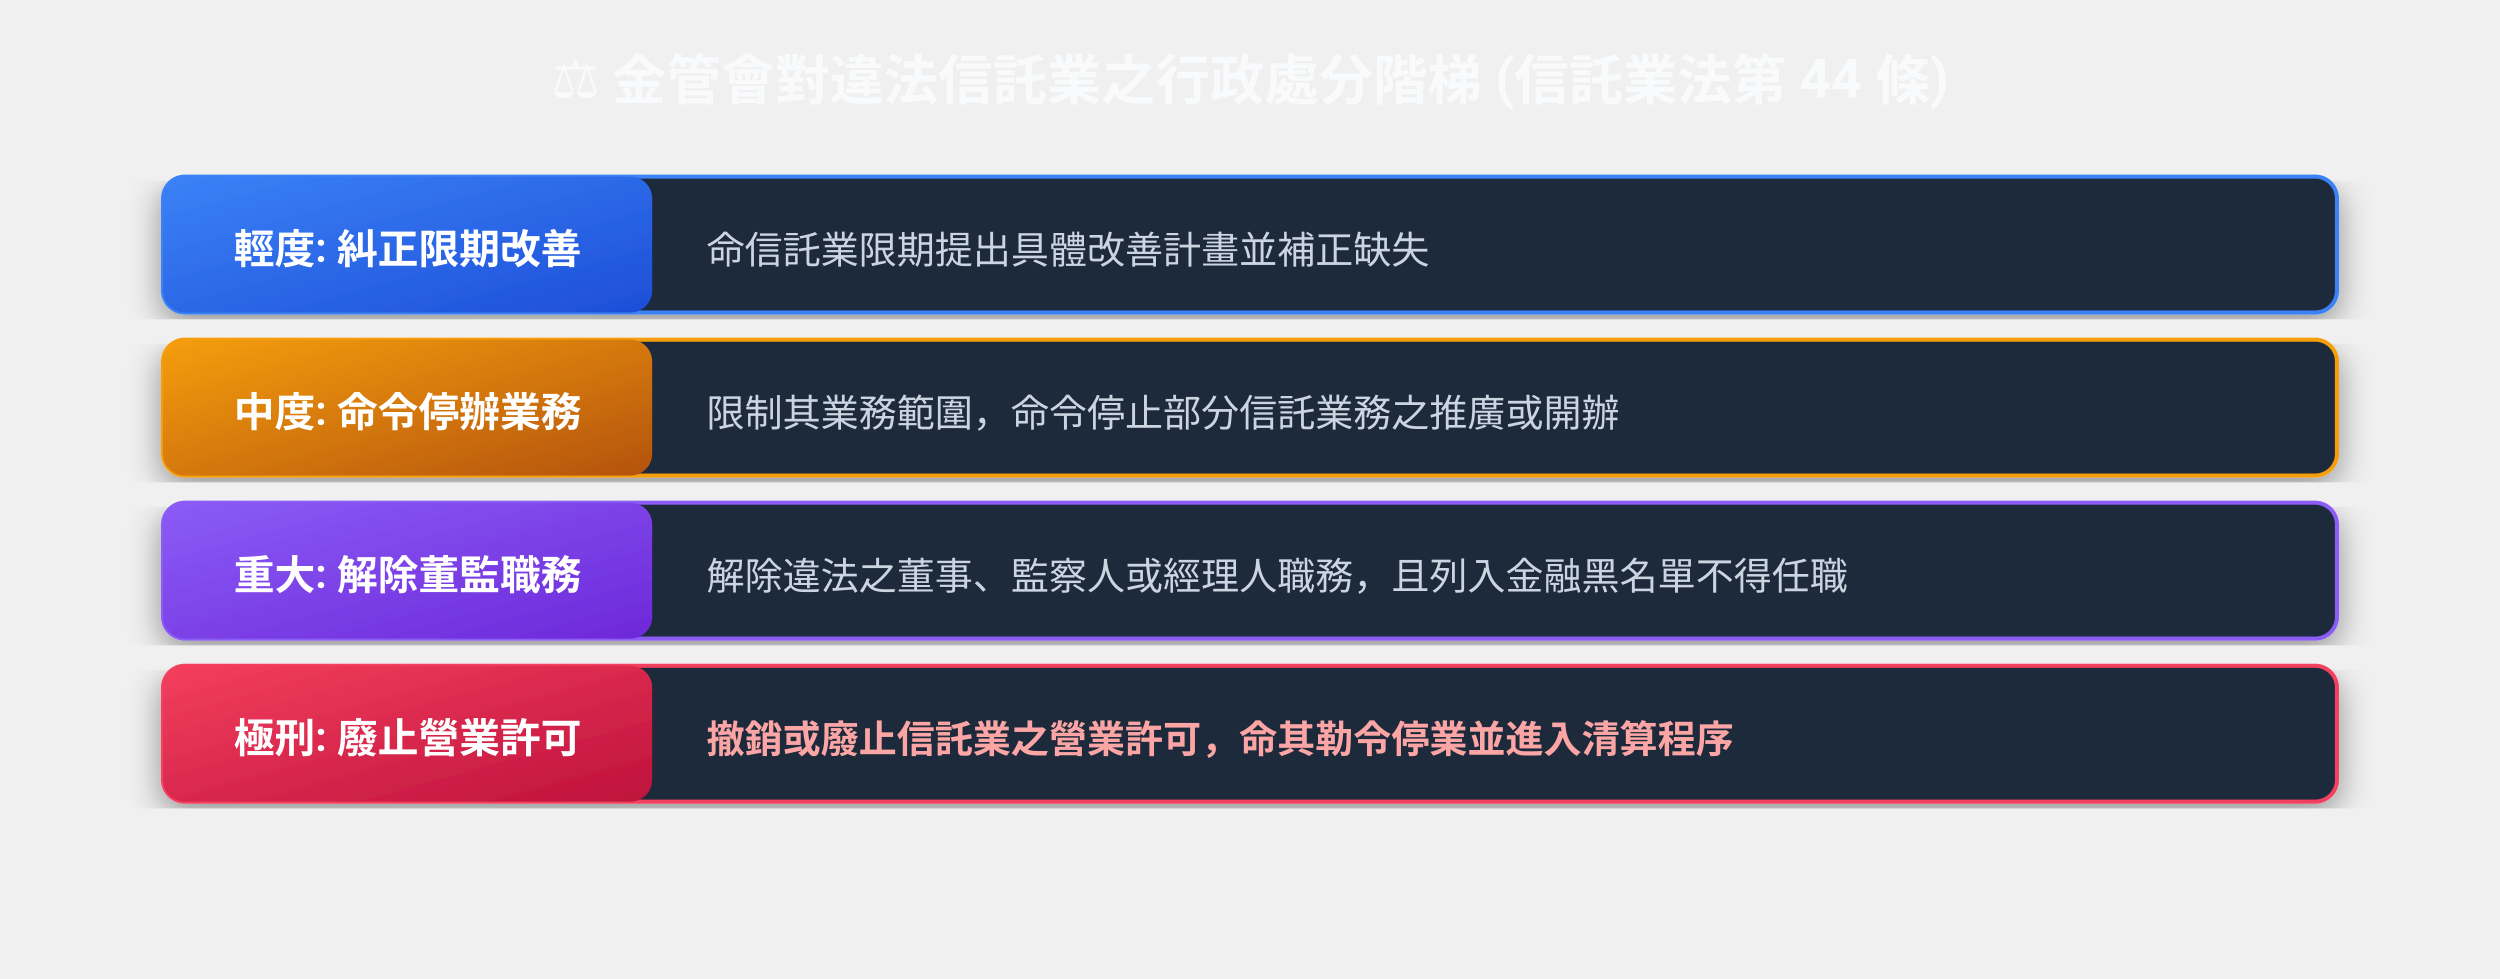
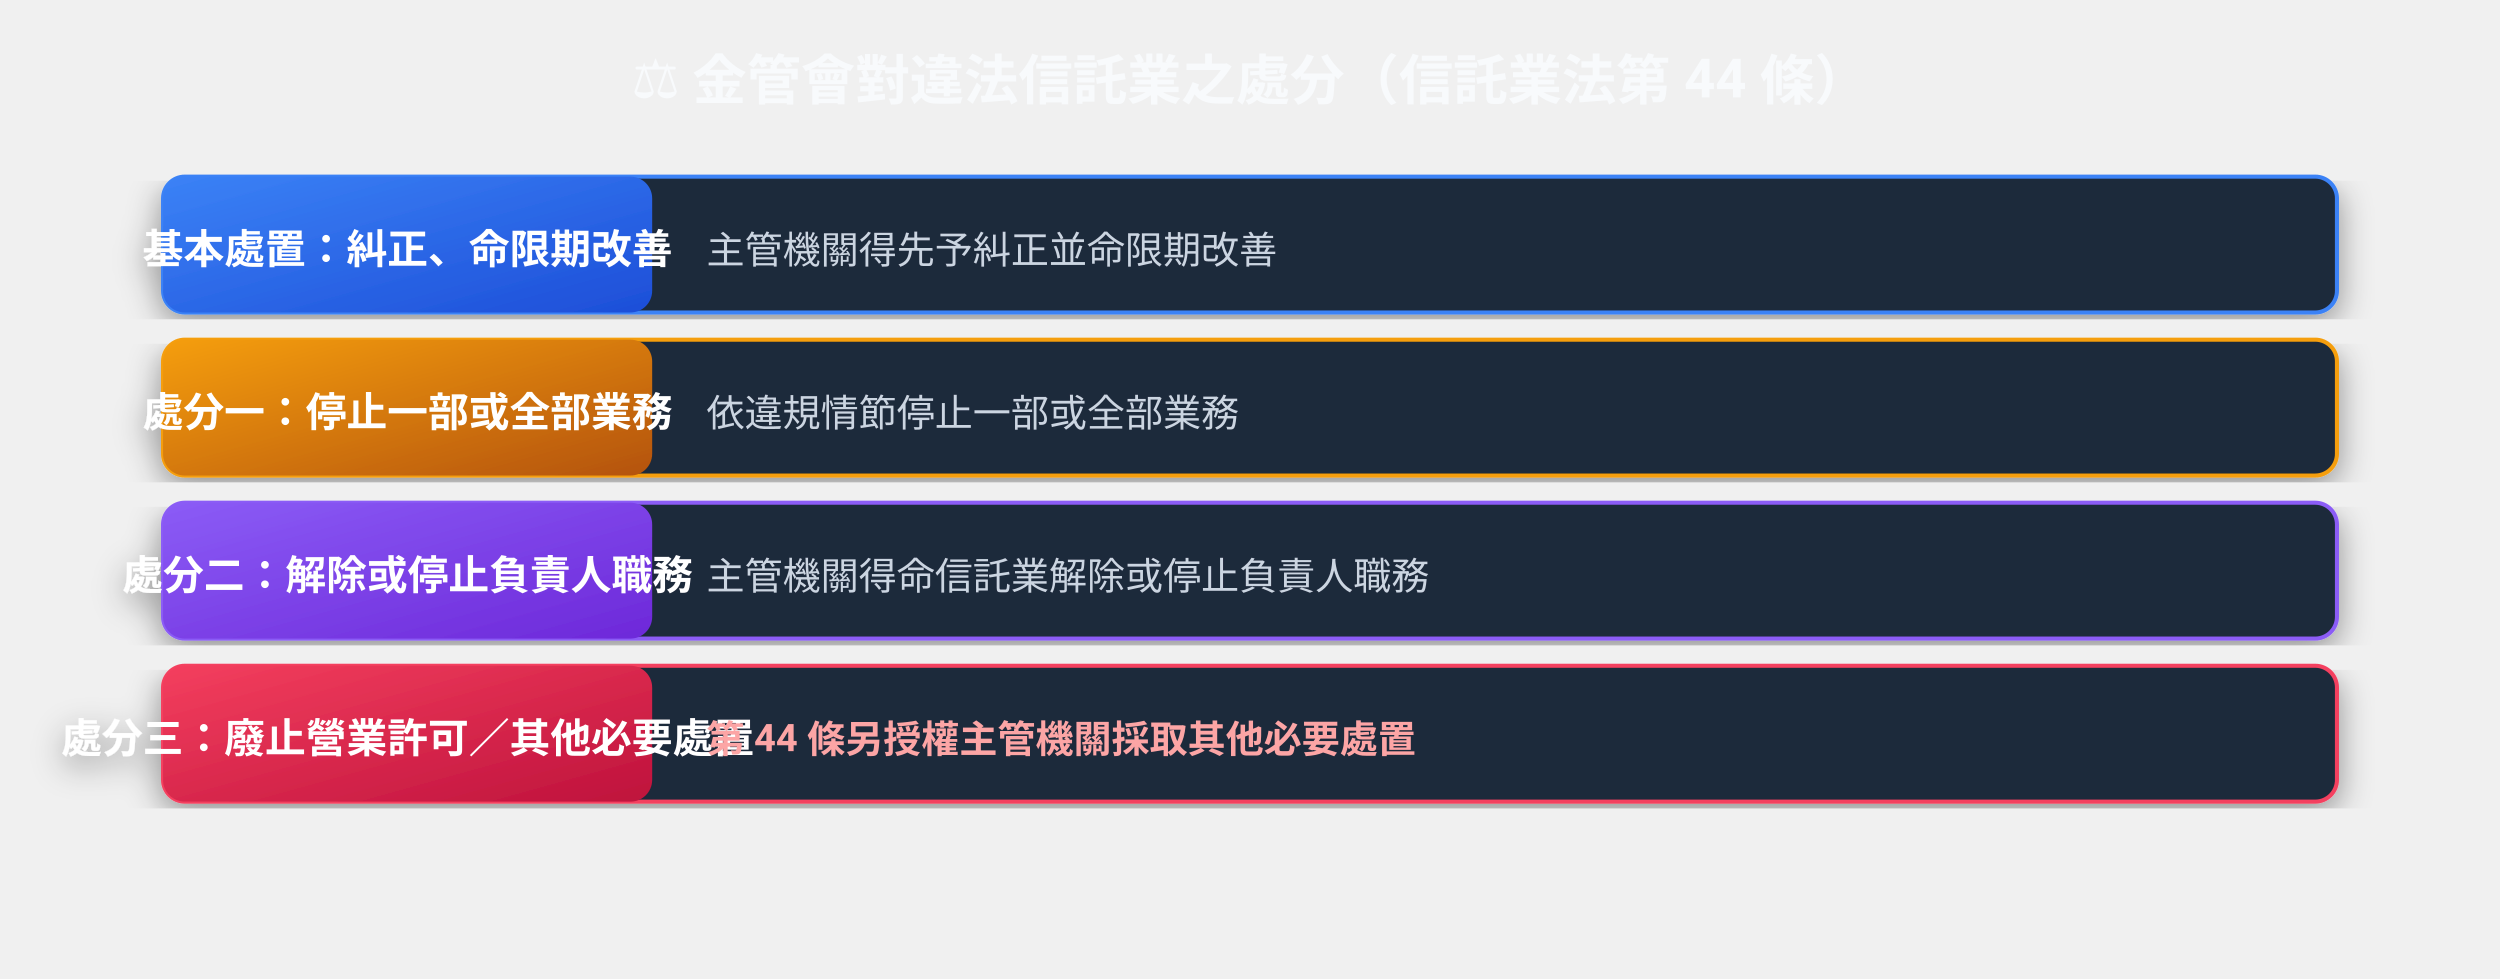
<svg xmlns="http://www.w3.org/2000/svg" viewBox="0 0 920 360" width="100%" height="360" style="background-color: #0b1120; border-radius: 12px; font-family: -apple-system, BlinkMacSystemFont, 'Segoe UI', Roboto, 'Noto Sans TC', sans-serif;">
  <defs>
    <filter id="shadow" x="-5%" y="-5%" width="110%" height="110%">
      <feDropShadow dx="0" dy="4" stdDeviation="6" flood-color="#000" flood-opacity="0.4" />
    </filter>
    <linearGradient id="gradEmerald" x1="0%" y1="0%" x2="100%" y2="100%">
      <stop offset="0%" stop-color="#10b981" />
      <stop offset="100%" stop-color="#047857" />
    </linearGradient>
    <linearGradient id="gradBlue" x1="0%" y1="0%" x2="100%" y2="100%">
      <stop offset="0%" stop-color="#3b82f6" />
      <stop offset="100%" stop-color="#1d4ed8" />
    </linearGradient>
    <linearGradient id="gradAmber" x1="0%" y1="0%" x2="100%" y2="100%">
      <stop offset="0%" stop-color="#f59e0b" />
      <stop offset="100%" stop-color="#b45309" />
    </linearGradient>
    <linearGradient id="gradPurple" x1="0%" y1="0%" x2="100%" y2="100%">
      <stop offset="0%" stop-color="#8b5cf6" />
      <stop offset="100%" stop-color="#6d28d9" />
    </linearGradient>
    <linearGradient id="gradRose" x1="0%" y1="0%" x2="100%" y2="100%">
      <stop offset="0%" stop-color="#f43f5e" />
      <stop offset="100%" stop-color="#be123c" />
    </linearGradient>
    <marker id="arrow" viewBox="0 0 10 10" refX="6" refY="5" markerWidth="6" markerHeight="6" orient="auto-start-reverse">
      <path d="M 0 1 L 10 5 L 0 9 z" fill="#38bdf8" />
    </marker>
    <marker id="arrowGreen" viewBox="0 0 10 10" refX="6" refY="5" markerWidth="6" markerHeight="6" orient="auto-start-reverse">
      <path d="M 0 1 L 10 5 L 0 9 z" fill="#34d399" />
    </marker>
    <marker id="arrowAmber" viewBox="0 0 10 10" refX="6" refY="5" markerWidth="6" markerHeight="6" orient="auto-start-reverse">
      <path d="M 0 1 L 10 5 L 0 9 z" fill="#fbbf24" />
    </marker>
    <marker id="arrowRose" viewBox="0 0 10 10" refX="6" refY="5" markerWidth="6" markerHeight="6" orient="auto-start-reverse">
      <path d="M 0 1 L 10 5 L 0 9 z" fill="#f87171" />
    </marker>
  </defs>
-   <text x="460.0" y="36" fill="#f8fafc" font-size="20" font-weight="700" text-anchor="middle">⚖️ 金管會對違法信託業之行政處分階梯 (信託業法第 44 條)</text>
+   <text x="460.0" y="36" fill="#f8fafc" font-size="20" font-weight="700" text-anchor="middle">⚖️ 金管會對違法信託業之處分（信託業法第 44 條）</text>
  <g transform="translate(60, 65)" filter="url(#shadow)">
    <rect width="800" height="50" rx="8" fill="#1e293b" stroke="#3b82f6" stroke-width="1.5" />
    <rect width="180" height="50" rx="8" fill="url(#gradBlue)" />
-     <text x="90" y="32" fill="#fff" font-size="15" font-weight="700" text-anchor="middle">輕度: 糾正限期改善</text>
-     <text x="200" y="32" fill="#cbd5e1" font-size="14">命信託業限期提出具體改善計畫並補正缺失</text>
+     <text x="90" y="32" fill="#fff" font-size="15" font-weight="700" text-anchor="middle">基本處置：糾正、命限期改善</text>
+     <text x="200" y="32" fill="#cbd5e1" font-size="14">主管機關得先予糾正並命限期改善</text>
  </g>
  <g transform="translate(60, 125)" filter="url(#shadow)">
    <rect width="800" height="50" rx="8" fill="#1e293b" stroke="#f59e0b" stroke-width="1.5" />
    <rect width="180" height="50" rx="8" fill="url(#gradAmber)" />
-     <text x="90" y="32" fill="#fff" font-size="15" font-weight="700" text-anchor="middle">中度: 命令停辦業務</text>
-     <text x="200" y="32" fill="#cbd5e1" font-size="14">限制其業務範圍，命令停止部分信託業務之推廣或開辦</text>
+     <text x="90" y="32" fill="#fff" font-size="15" font-weight="700" text-anchor="middle">處分一：停止一部或全部業務</text>
+     <text x="200" y="32" fill="#cbd5e1" font-size="14">依違規情節停止一部或全部業務</text>
  </g>
  <g transform="translate(60, 185)" filter="url(#shadow)">
    <rect width="800" height="50" rx="8" fill="#1e293b" stroke="#8b5cf6" stroke-width="1.5" />
    <rect width="180" height="50" rx="8" fill="url(#gradPurple)" />
-     <text x="90" y="32" fill="#fff" font-size="15" font-weight="700" text-anchor="middle">重大: 解除董監職務</text>
-     <text x="200" y="32" fill="#cbd5e1" font-size="14">解除違法之董事、監察人或經理人職務，且列入金融黑名單不得任職</text>
+     <text x="90" y="32" fill="#fff" font-size="15" font-weight="700" text-anchor="middle">處分二：解除或停止負責人職務</text>
+     <text x="200" y="32" fill="#cbd5e1" font-size="14">主管機關得命信託業解除或停止負責人職務</text>
  </g>
  <g transform="translate(60, 245)" filter="url(#shadow)">
    <rect width="800" height="50" rx="8" fill="#1e293b" stroke="#f43f5e" stroke-width="1.5" />
    <rect width="180" height="50" rx="8" fill="url(#gradRose)" />
-     <text x="90" y="32" fill="#fff" font-size="15" font-weight="700" text-anchor="middle">極刑: 廢止營業許可</text>
-     <text x="200" y="32" fill="#fca5a5" font-size="14" font-weight="700">撤銷或廢止信託業之營業許可，命其勒令停業並進入清算程序</text>
+     <text x="90" y="32" fill="#fff" font-size="15" font-weight="700" text-anchor="middle">處分三：廢止營業許可／其他必要處置</text>
+     <text x="200" y="32" fill="#fca5a5" font-size="14" font-weight="700">第 44 條另授權主管機關採取其他必要處置</text>
  </g>
</svg>
